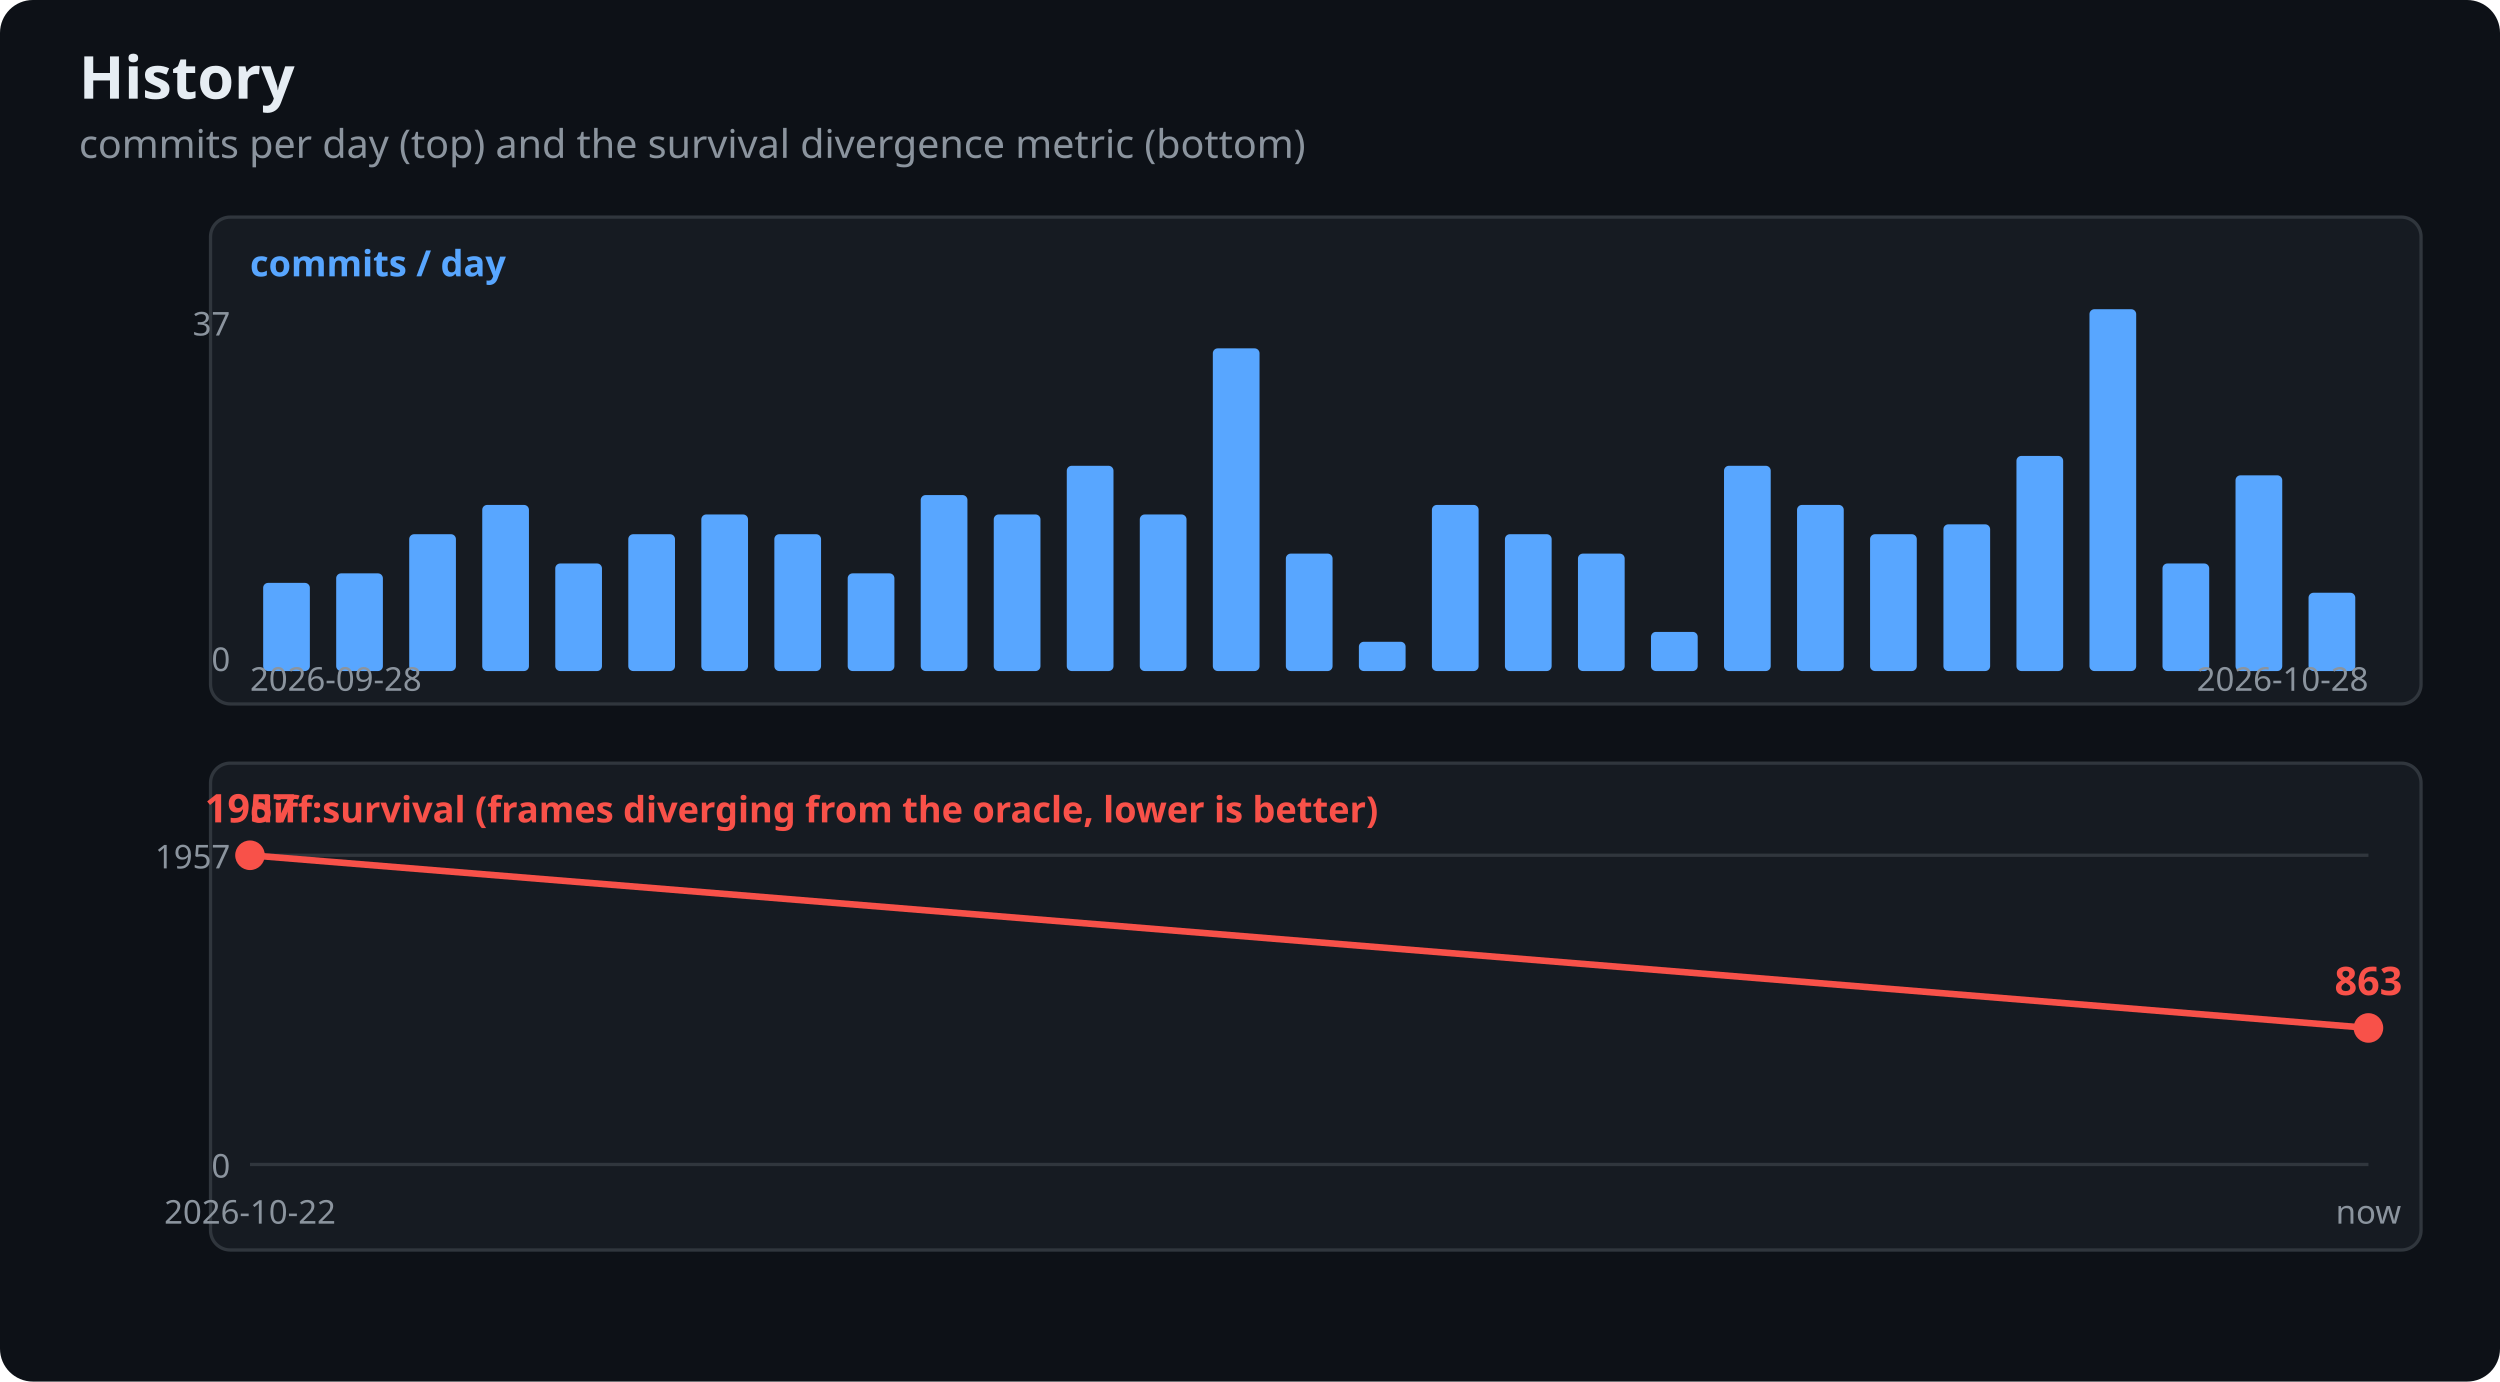
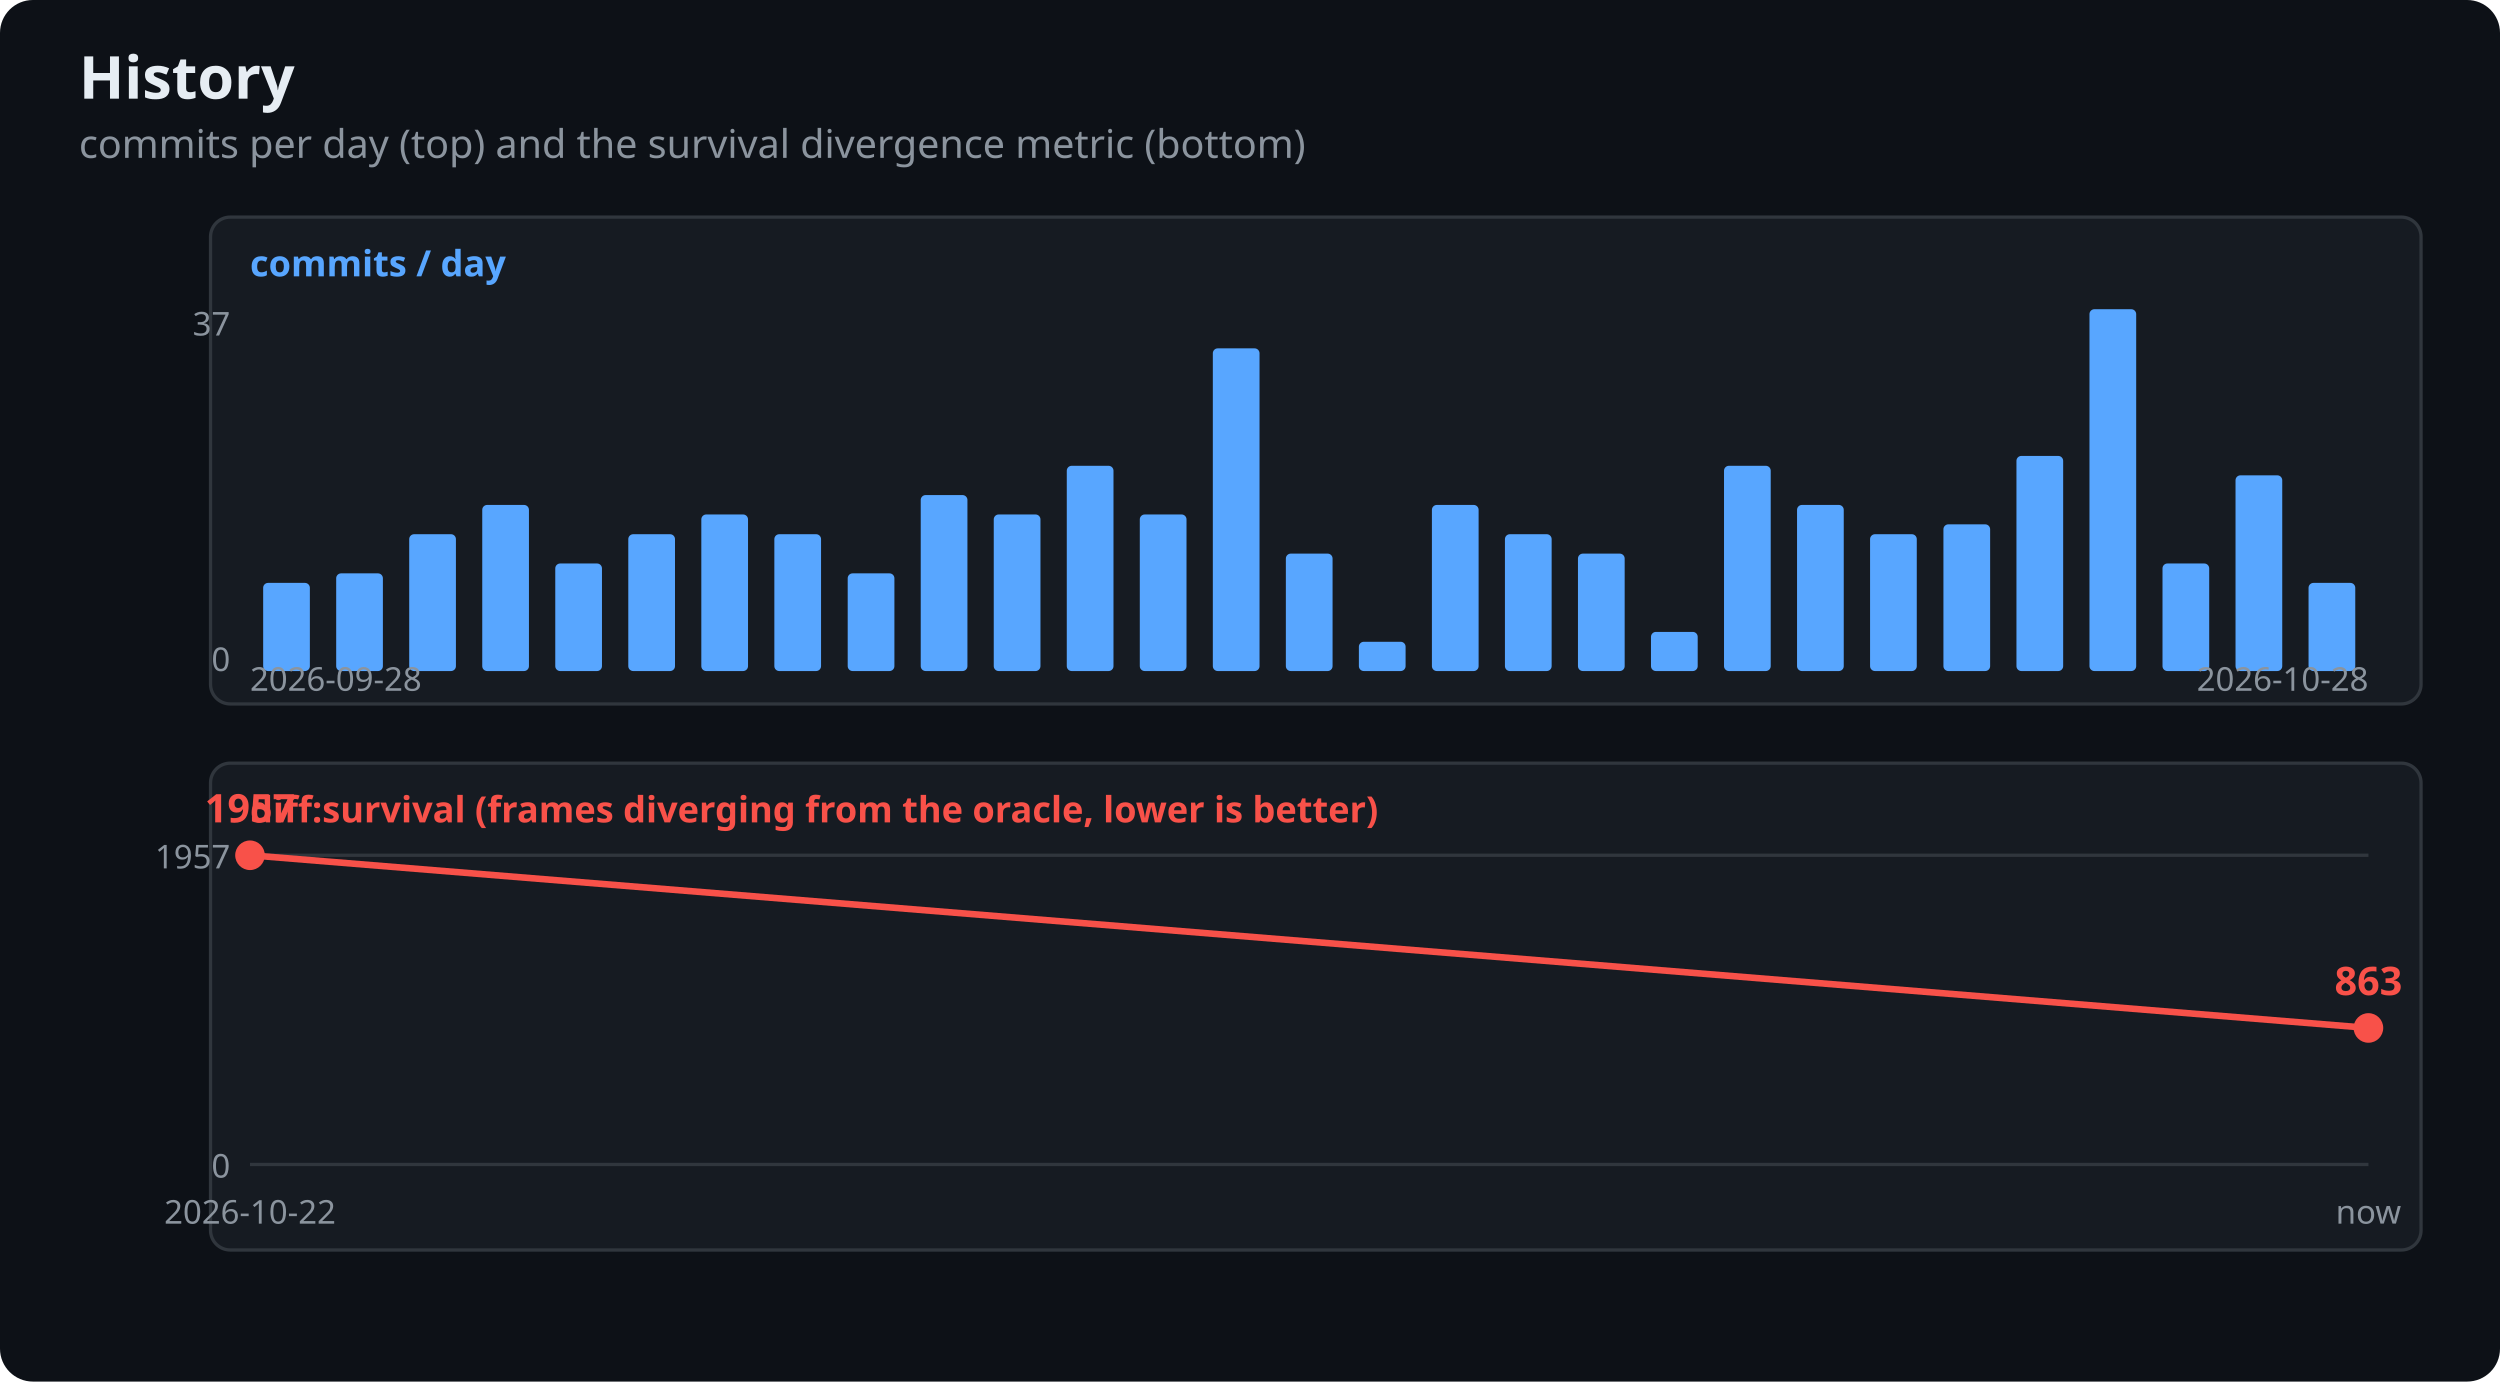
<svg xmlns="http://www.w3.org/2000/svg" width="760" height="420" viewBox="0 0 760 420" font-family="Segoe UI,Ubuntu,sans-serif">
  <rect width="760" height="420" rx="10" fill="#0d1117" />
  <text x="24" y="30" fill="#e6edf3" font-size="18" font-weight="600">History</text>
  <text x="24" y="48" fill="#8b949e" font-size="12">commits per day (top) and the survival divergence metric (bottom)</text>
  <rect x="64" y="66" width="672" height="148" fill="#161b22" stroke="#30363d" rx="6" />
  <text x="76" y="84" fill="#58a6ff" font-size="11" font-weight="600">commits / day</text>
  <rect x="80.0" y="177.2" width="14.2" height="26.8" fill="#58a6ff" rx="1.5" />
  <rect x="102.2" y="174.3" width="14.2" height="29.7" fill="#58a6ff" rx="1.5" />
  <rect x="124.4" y="162.4" width="14.2" height="41.6" fill="#58a6ff" rx="1.5" />
  <rect x="146.6" y="153.5" width="14.2" height="50.5" fill="#58a6ff" rx="1.5" />
  <rect x="168.8" y="171.3" width="14.2" height="32.7" fill="#58a6ff" rx="1.5" />
  <rect x="191.0" y="162.4" width="14.2" height="41.6" fill="#58a6ff" rx="1.5" />
  <rect x="213.2" y="156.4" width="14.2" height="47.6" fill="#58a6ff" rx="1.5" />
  <rect x="235.4" y="162.4" width="14.2" height="41.6" fill="#58a6ff" rx="1.5" />
  <rect x="257.7" y="174.3" width="14.2" height="29.7" fill="#58a6ff" rx="1.5" />
  <rect x="279.9" y="150.5" width="14.2" height="53.5" fill="#58a6ff" rx="1.5" />
  <rect x="302.1" y="156.4" width="14.2" height="47.6" fill="#58a6ff" rx="1.5" />
  <rect x="324.3" y="141.6" width="14.2" height="62.4" fill="#58a6ff" rx="1.5" />
  <rect x="346.5" y="156.4" width="14.2" height="47.6" fill="#58a6ff" rx="1.5" />
  <rect x="368.7" y="105.9" width="14.2" height="98.1" fill="#58a6ff" rx="1.5" />
  <rect x="390.9" y="168.3" width="14.2" height="35.7" fill="#58a6ff" rx="1.5" />
  <rect x="413.1" y="195.1" width="14.2" height="8.9" fill="#58a6ff" rx="1.5" />
  <rect x="435.3" y="153.5" width="14.2" height="50.5" fill="#58a6ff" rx="1.5" />
  <rect x="457.5" y="162.4" width="14.2" height="41.6" fill="#58a6ff" rx="1.5" />
  <rect x="479.7" y="168.3" width="14.2" height="35.7" fill="#58a6ff" rx="1.5" />
  <rect x="501.9" y="192.1" width="14.2" height="11.9" fill="#58a6ff" rx="1.5" />
  <rect x="524.1" y="141.6" width="14.2" height="62.4" fill="#58a6ff" rx="1.5" />
  <rect x="546.3" y="153.5" width="14.2" height="50.5" fill="#58a6ff" rx="1.5" />
  <rect x="568.5" y="162.4" width="14.2" height="41.6" fill="#58a6ff" rx="1.5" />
  <rect x="590.8" y="159.4" width="14.2" height="44.6" fill="#58a6ff" rx="1.5" />
  <rect x="613.0" y="138.6" width="14.2" height="65.4" fill="#58a6ff" rx="1.5" />
  <rect x="635.2" y="94.0" width="14.2" height="110.0" fill="#58a6ff" rx="1.5" />
  <rect x="657.4" y="171.3" width="14.2" height="32.7" fill="#58a6ff" rx="1.5" />
  <rect x="679.6" y="144.5" width="14.2" height="59.5" fill="#58a6ff" rx="1.5" />
-   <rect x="701.8" y="180.2" width="14.2" height="23.8" fill="#58a6ff" rx="1.5" />
+   <rect x="701.8" y="177.2" width="14.2" height="26.8" fill="#58a6ff" rx="1.5" />
  <text x="70" y="102" fill="#8b949e" font-size="10" text-anchor="end">37</text>
  <text x="70" y="204" fill="#8b949e" font-size="10" text-anchor="end">0</text>
  <text x="76" y="210" fill="#8b949e" font-size="10">2026-09-28</text>
  <text x="720" y="210" fill="#8b949e" font-size="10" text-anchor="end">2026-10-28</text>
  <rect x="64" y="232" width="672" height="148" fill="#161b22" stroke="#30363d" rx="6" />
  <text x="76" y="250" fill="#f85149" font-size="11" font-weight="600">diff:survival (frames diverging from the oracle, lower is better)</text>
  <line x1="76" y1="354.0" x2="720" y2="354.0" stroke="#30363d" stroke-width="1" />
  <text x="70" y="358.0" fill="#8b949e" font-size="10" text-anchor="end">0</text>
  <line x1="76" y1="260.0" x2="720" y2="260.0" stroke="#30363d" stroke-width="1" />
  <text x="70" y="264.0" fill="#8b949e" font-size="10" text-anchor="end">1957</text>
  <circle cx="76.0" cy="260.0" r="4.5" fill="#f85149" />
  <text x="76.0" y="250.0" fill="#f85149" font-size="12" font-weight="600" text-anchor="middle">1957</text>
  <text x="76.0" y="372" fill="#8b949e" font-size="10" text-anchor="middle">2026-10-22</text>
  <circle cx="720.0" cy="312.5" r="4.5" fill="#f85149" />
  <text x="720.0" y="302.5" fill="#f85149" font-size="12" font-weight="600" text-anchor="middle">863</text>
  <text x="720.0" y="372" fill="#8b949e" font-size="10" text-anchor="middle">now</text>
  <polyline points="76.0,260.0 720.0,312.5" fill="none" stroke="#f85149" stroke-width="2" />
</svg>
